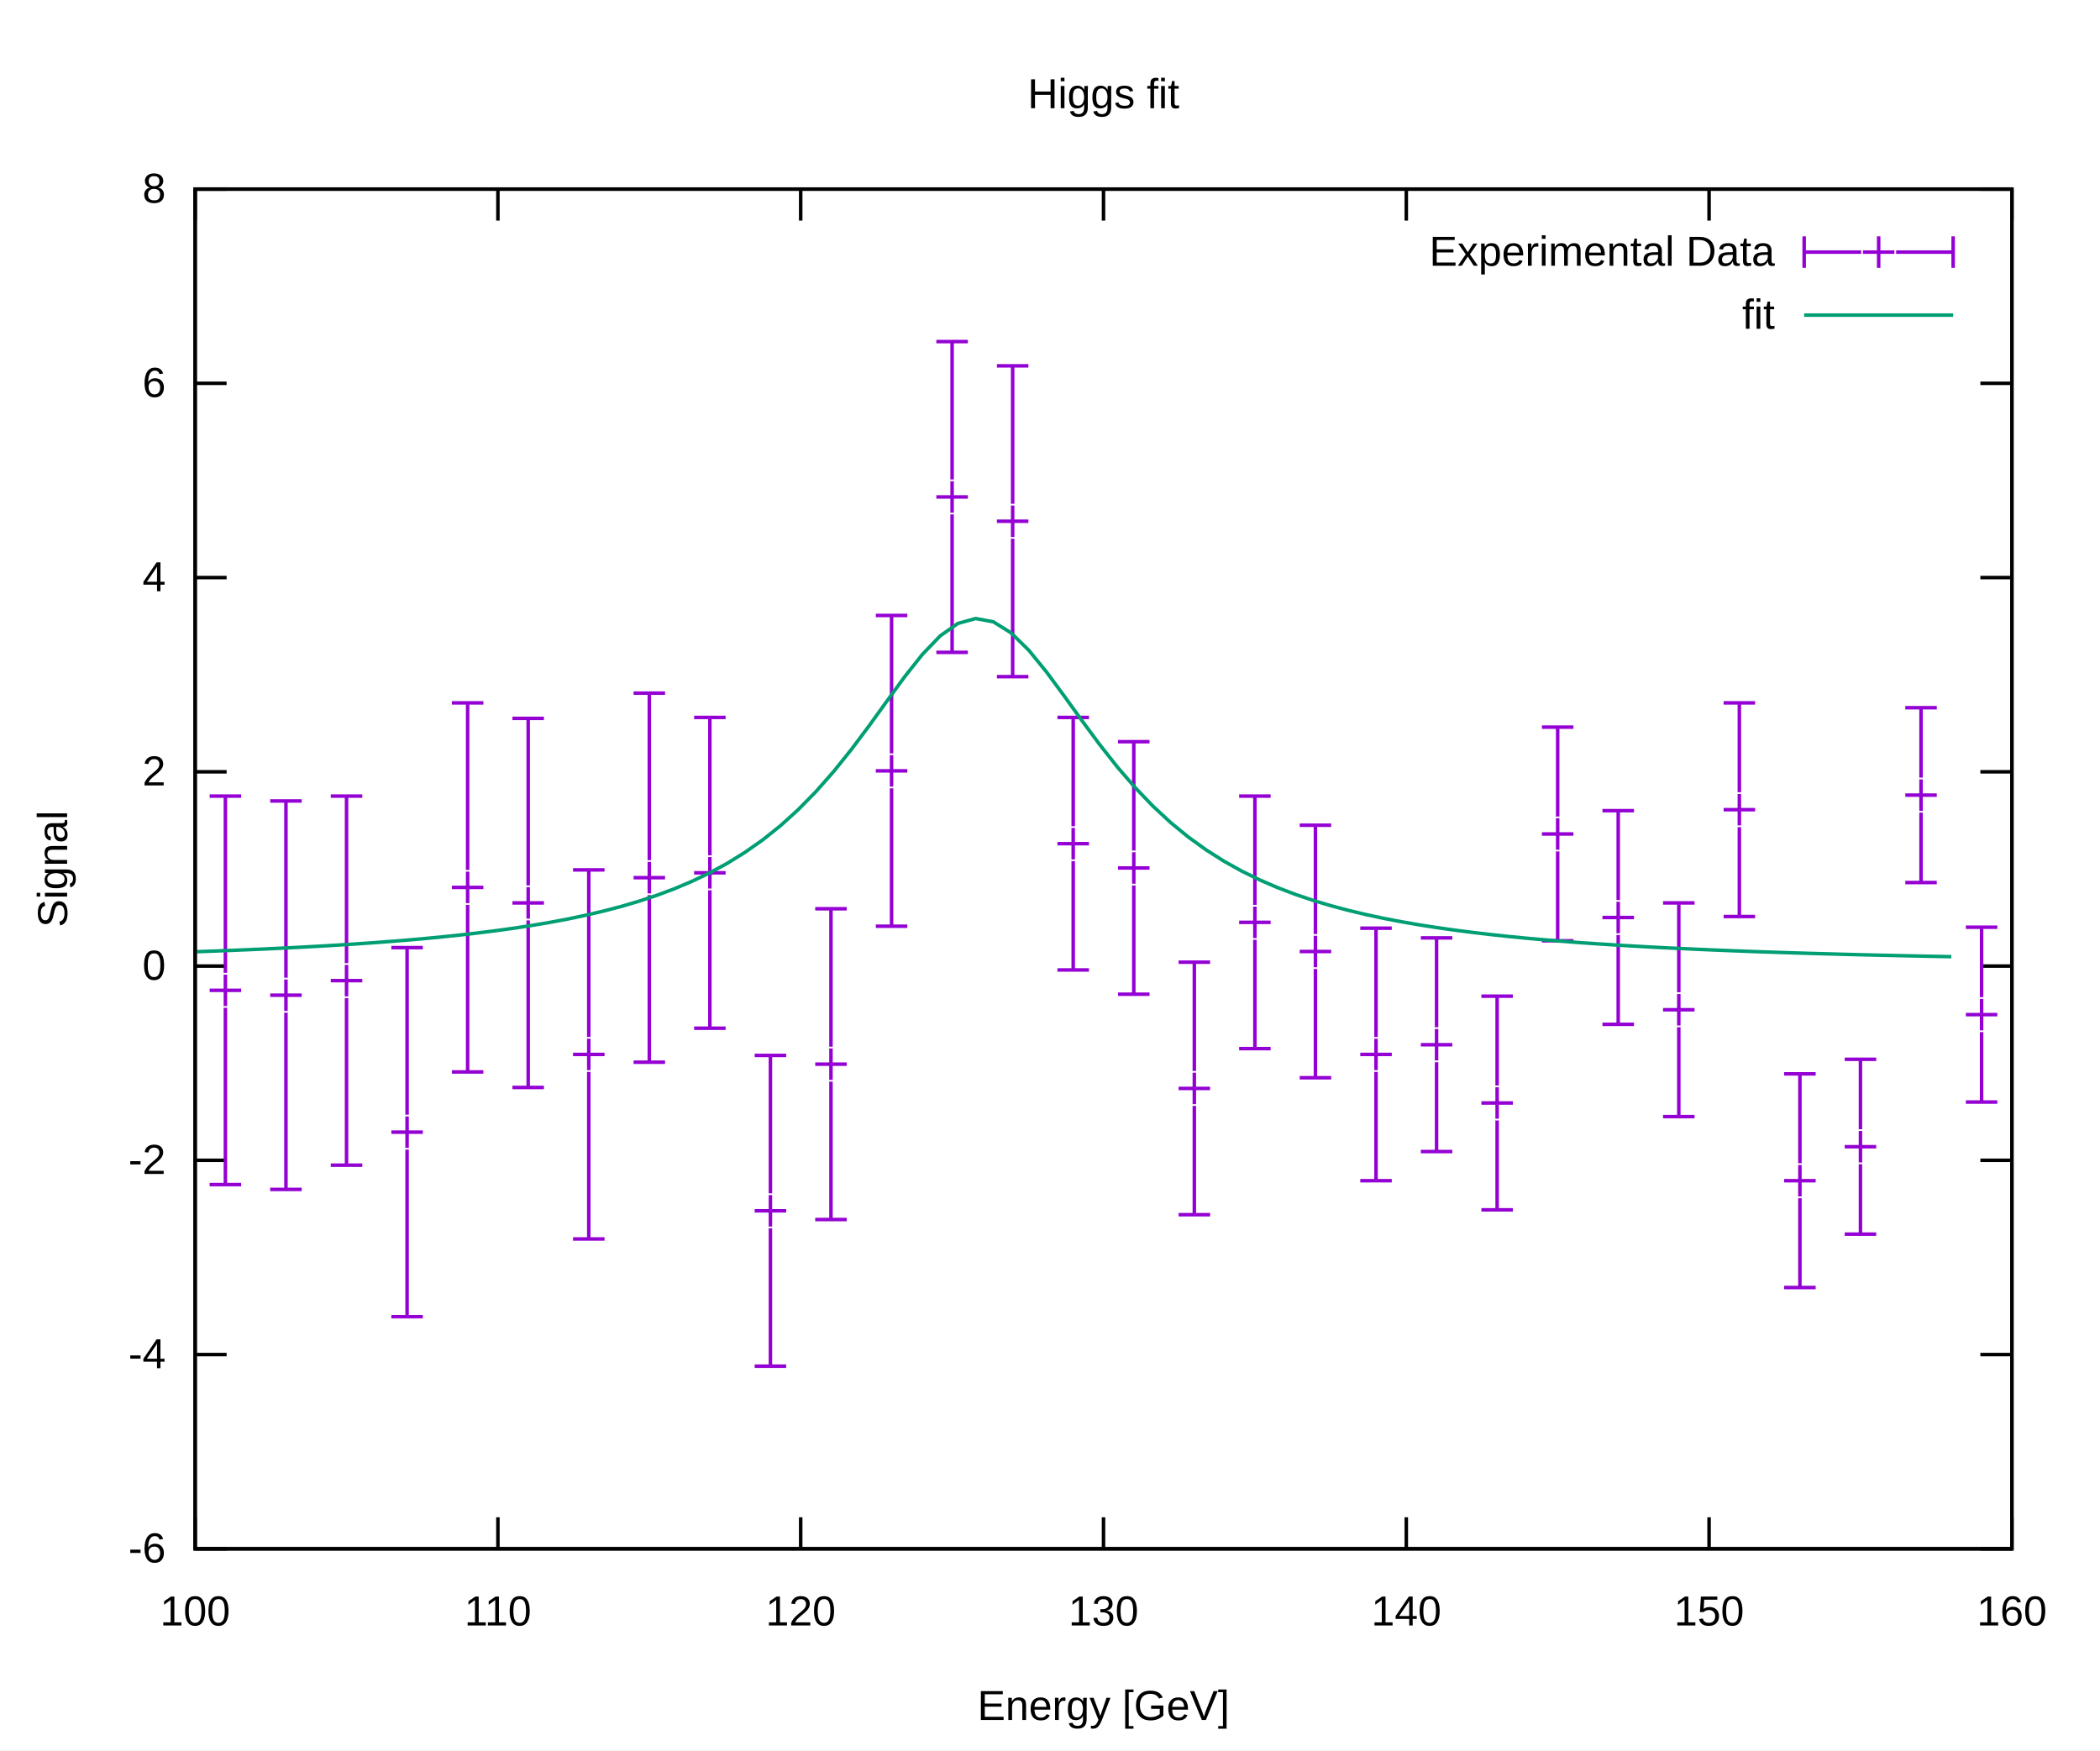
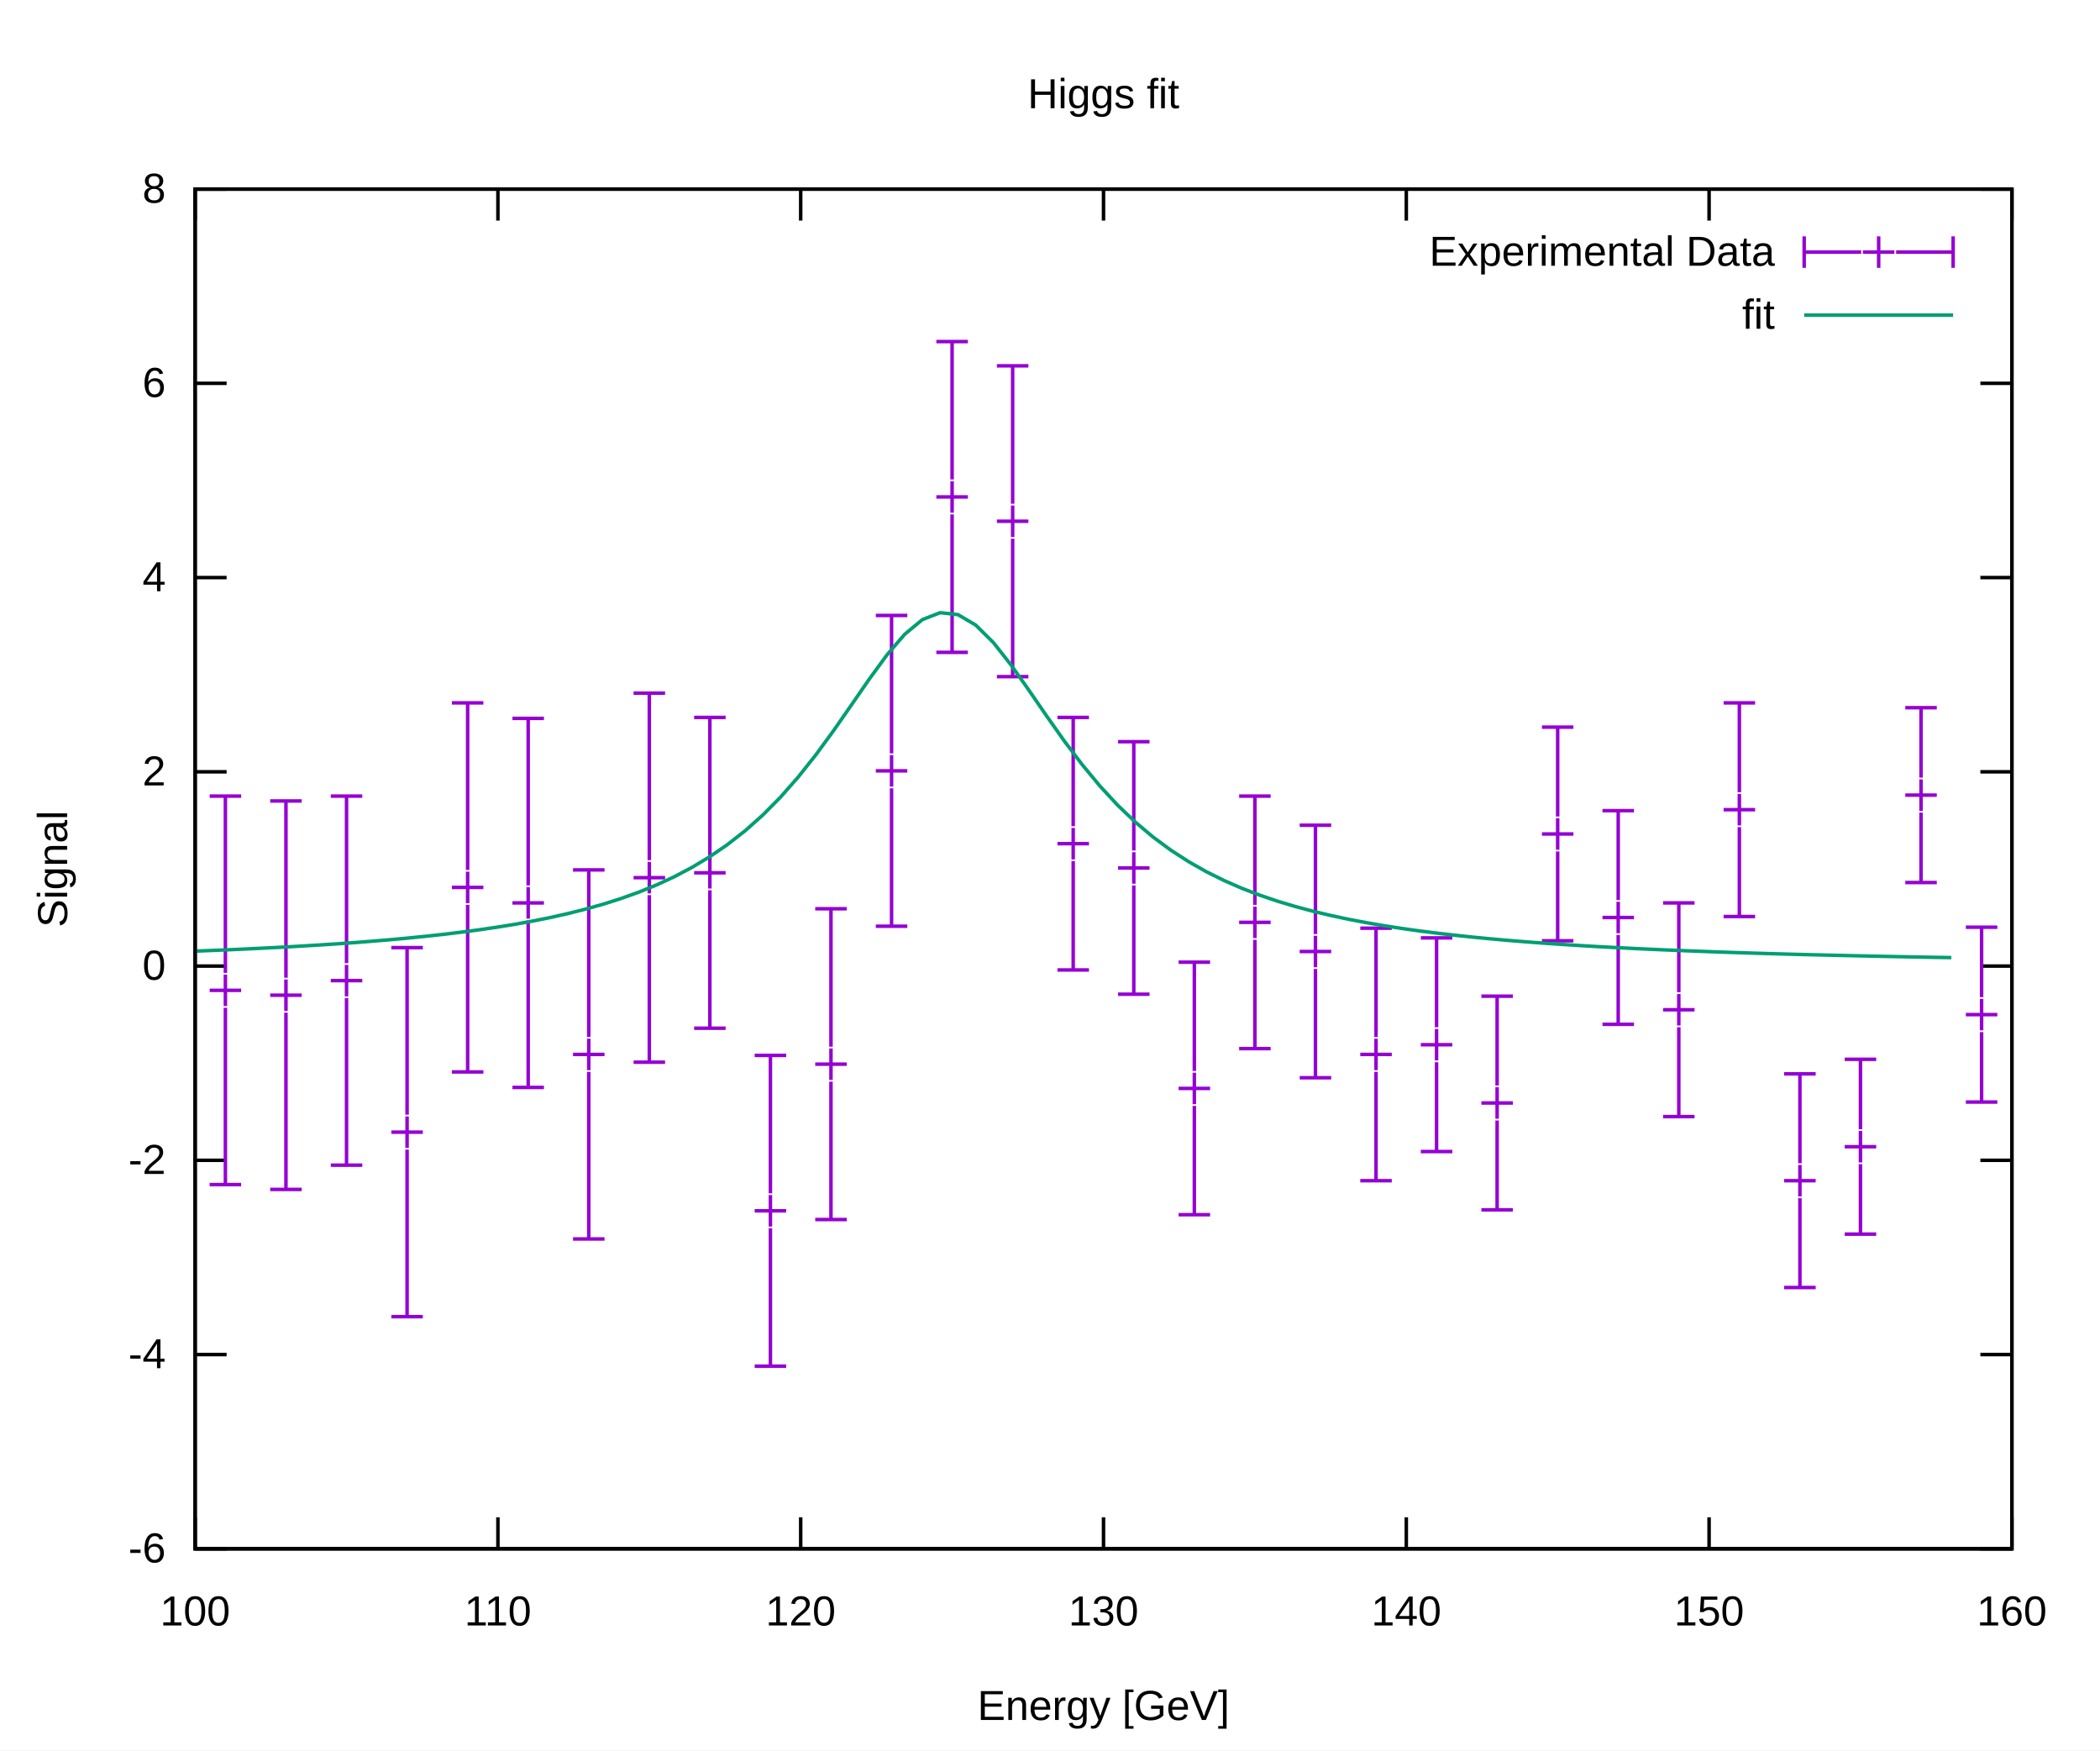
<svg xmlns="http://www.w3.org/2000/svg" xmlns:xlink="http://www.w3.org/1999/xlink" width="600" height="500" viewBox="0 0 600 500">
  <g id="gnuplot_canvas">
    <rect x="0" y="0" width="600" height="500" fill="#ffffff" />
    <defs>
      <circle id="gpDot" r="0.5" stroke-width="0.5" stroke="currentColor" />
      <path id="gpPt0" stroke-width="0.222" stroke="currentColor" d="M-1,0 h2 M0,-1 v2" />
      <path id="gpPt1" stroke-width="0.222" stroke="currentColor" d="M-1,-1 L1,1 M1,-1 L-1,1" />
      <path id="gpPt2" stroke-width="0.222" stroke="currentColor" d="M-1,0 L1,0 M0,-1 L0,1 M-1,-1 L1,1 M-1,1 L1,-1" />
      <rect id="gpPt3" stroke-width="0.222" stroke="currentColor" x="-1" y="-1" width="2" height="2" />
      <rect id="gpPt4" stroke-width="0.222" stroke="currentColor" fill="currentColor" x="-1" y="-1" width="2" height="2" />
      <circle id="gpPt5" stroke-width="0.222" stroke="currentColor" cx="0" cy="0" r="1" />
      <use xlink:href="#gpPt5" id="gpPt6" fill="currentColor" stroke="none" />
      <path id="gpPt7" stroke-width="0.222" stroke="currentColor" d="M0,-1.33 L-1.33,0.67 L1.33,0.67 z" />
      <use xlink:href="#gpPt7" id="gpPt8" fill="currentColor" stroke="none" />
      <use xlink:href="#gpPt7" id="gpPt9" stroke="currentColor" transform="rotate(180)" />
      <use xlink:href="#gpPt9" id="gpPt10" fill="currentColor" stroke="none" />
      <use xlink:href="#gpPt3" id="gpPt11" stroke="currentColor" transform="rotate(45)" />
      <use xlink:href="#gpPt11" id="gpPt12" fill="currentColor" stroke="none" />
      <path id="gpPt13" stroke-width="0.222" stroke="currentColor" d="M0,1.330 L1.265,0.411 L0.782,-1.067 L-0.782,-1.076 L-1.265,0.411 z" />
      <use xlink:href="#gpPt13" id="gpPt14" fill="currentColor" stroke="none" />
      <filter id="textbox" filterUnits="objectBoundingBox" x="0" y="0" height="1" width="1">
        <feFlood flood-color="#FFFFFF" flood-opacity="1" result="bgnd" />
        <feComposite in="SourceGraphic" in2="bgnd" operator="atop" />
      </filter>
      <filter id="greybox" filterUnits="objectBoundingBox" x="0" y="0" height="1" width="1">
        <feFlood flood-color="lightgrey" flood-opacity="1" result="grey" />
        <feComposite in="SourceGraphic" in2="grey" operator="atop" />
      </filter>
    </defs>
    <g fill="none" color="#FFFFFF" stroke="currentColor" stroke-width="1.00" stroke-linecap="butt" stroke-linejoin="miter">
</g>
    <g fill="none" color="black" stroke="currentColor" stroke-width="1.00" stroke-linecap="butt" stroke-linejoin="miter">
      <path stroke="black" d="M55.75,442.40 L64.75,442.40 M574.82,442.40 L565.82,442.40  " />
      <g transform="translate(47.36,446.30)" stroke="none" fill="black" font-family="Arial" font-size="12.00" text-anchor="end">
        <text>
          <tspan font-family="Arial">-6</tspan>
        </text>
      </g>
    </g>
    <g fill="none" color="black" stroke="currentColor" stroke-width="1.00" stroke-linecap="butt" stroke-linejoin="miter">
      <path stroke="black" d="M55.75,386.92 L64.75,386.92 M574.82,386.92 L565.82,386.92  " />
      <g transform="translate(47.36,390.82)" stroke="none" fill="black" font-family="Arial" font-size="12.00" text-anchor="end">
        <text>
          <tspan font-family="Arial">-4</tspan>
        </text>
      </g>
    </g>
    <g fill="none" color="black" stroke="currentColor" stroke-width="1.00" stroke-linecap="butt" stroke-linejoin="miter">
      <path stroke="black" d="M55.75,331.43 L64.75,331.43 M574.82,331.43 L565.82,331.43  " />
      <g transform="translate(47.36,335.33)" stroke="none" fill="black" font-family="Arial" font-size="12.00" text-anchor="end">
        <text>
          <tspan font-family="Arial">-2</tspan>
        </text>
      </g>
    </g>
    <g fill="none" color="black" stroke="currentColor" stroke-width="1.00" stroke-linecap="butt" stroke-linejoin="miter">
      <path stroke="black" d="M55.75,275.95 L64.75,275.95 M574.82,275.95 L565.82,275.95  " />
      <g transform="translate(47.36,279.85)" stroke="none" fill="black" font-family="Arial" font-size="12.00" text-anchor="end">
        <text>
          <tspan font-family="Arial"> 0</tspan>
        </text>
      </g>
    </g>
    <g fill="none" color="black" stroke="currentColor" stroke-width="1.00" stroke-linecap="butt" stroke-linejoin="miter">
      <path stroke="black" d="M55.75,220.46 L64.75,220.46 M574.82,220.46 L565.82,220.46  " />
      <g transform="translate(47.36,224.36)" stroke="none" fill="black" font-family="Arial" font-size="12.00" text-anchor="end">
        <text>
          <tspan font-family="Arial"> 2</tspan>
        </text>
      </g>
    </g>
    <g fill="none" color="black" stroke="currentColor" stroke-width="1.00" stroke-linecap="butt" stroke-linejoin="miter">
      <path stroke="black" d="M55.75,164.98 L64.75,164.98 M574.82,164.98 L565.82,164.98  " />
      <g transform="translate(47.36,168.88)" stroke="none" fill="black" font-family="Arial" font-size="12.00" text-anchor="end">
        <text>
          <tspan font-family="Arial"> 4</tspan>
        </text>
      </g>
    </g>
    <g fill="none" color="black" stroke="currentColor" stroke-width="1.00" stroke-linecap="butt" stroke-linejoin="miter">
      <path stroke="black" d="M55.75,109.49 L64.75,109.49 M574.82,109.49 L565.82,109.49  " />
      <g transform="translate(47.36,113.39)" stroke="none" fill="black" font-family="Arial" font-size="12.00" text-anchor="end">
        <text>
          <tspan font-family="Arial"> 6</tspan>
        </text>
      </g>
    </g>
    <g fill="none" color="black" stroke="currentColor" stroke-width="1.00" stroke-linecap="butt" stroke-linejoin="miter">
      <path stroke="black" d="M55.75,54.01 L64.75,54.01 M574.82,54.01 L565.82,54.01  " />
      <g transform="translate(47.36,57.91)" stroke="none" fill="black" font-family="Arial" font-size="12.00" text-anchor="end">
        <text>
          <tspan font-family="Arial"> 8</tspan>
        </text>
      </g>
    </g>
    <g fill="none" color="black" stroke="currentColor" stroke-width="1.00" stroke-linecap="butt" stroke-linejoin="miter">
      <path stroke="black" d="M55.75,442.40 L55.75,433.40 M55.75,54.01 L55.75,63.01  " />
      <g transform="translate(55.75,464.30)" stroke="none" fill="black" font-family="Arial" font-size="12.00" text-anchor="middle">
        <text>
          <tspan font-family="Arial"> 100</tspan>
        </text>
      </g>
    </g>
    <g fill="none" color="black" stroke="currentColor" stroke-width="1.00" stroke-linecap="butt" stroke-linejoin="miter">
      <path stroke="black" d="M142.26,442.40 L142.26,433.40 M142.26,54.01 L142.26,63.01  " />
      <g transform="translate(142.26,464.30)" stroke="none" fill="black" font-family="Arial" font-size="12.00" text-anchor="middle">
        <text>
          <tspan font-family="Arial"> 110</tspan>
        </text>
      </g>
    </g>
    <g fill="none" color="black" stroke="currentColor" stroke-width="1.00" stroke-linecap="butt" stroke-linejoin="miter">
      <path stroke="black" d="M228.77,442.40 L228.77,433.40 M228.77,54.01 L228.77,63.01  " />
      <g transform="translate(228.77,464.30)" stroke="none" fill="black" font-family="Arial" font-size="12.00" text-anchor="middle">
        <text>
          <tspan font-family="Arial"> 120</tspan>
        </text>
      </g>
    </g>
    <g fill="none" color="black" stroke="currentColor" stroke-width="1.00" stroke-linecap="butt" stroke-linejoin="miter">
      <path stroke="black" d="M315.29,442.40 L315.29,433.40 M315.29,54.01 L315.29,63.01  " />
      <g transform="translate(315.29,464.30)" stroke="none" fill="black" font-family="Arial" font-size="12.00" text-anchor="middle">
        <text>
          <tspan font-family="Arial"> 130</tspan>
        </text>
      </g>
    </g>
    <g fill="none" color="black" stroke="currentColor" stroke-width="1.00" stroke-linecap="butt" stroke-linejoin="miter">
      <path stroke="black" d="M401.80,442.40 L401.80,433.40 M401.80,54.01 L401.80,63.01  " />
      <g transform="translate(401.80,464.30)" stroke="none" fill="black" font-family="Arial" font-size="12.00" text-anchor="middle">
        <text>
          <tspan font-family="Arial"> 140</tspan>
        </text>
      </g>
    </g>
    <g fill="none" color="black" stroke="currentColor" stroke-width="1.00" stroke-linecap="butt" stroke-linejoin="miter">
      <path stroke="black" d="M488.31,442.40 L488.31,433.40 M488.31,54.01 L488.31,63.01  " />
      <g transform="translate(488.31,464.30)" stroke="none" fill="black" font-family="Arial" font-size="12.00" text-anchor="middle">
        <text>
          <tspan font-family="Arial"> 150</tspan>
        </text>
      </g>
    </g>
    <g fill="none" color="black" stroke="currentColor" stroke-width="1.00" stroke-linecap="butt" stroke-linejoin="miter">
      <path stroke="black" d="M574.82,442.40 L574.82,433.40 M574.82,54.01 L574.82,63.01  " />
      <g transform="translate(574.82,464.30)" stroke="none" fill="black" font-family="Arial" font-size="12.00" text-anchor="middle">
        <text>
          <tspan font-family="Arial"> 160</tspan>
        </text>
      </g>
    </g>
    <g fill="none" color="black" stroke="currentColor" stroke-width="1.00" stroke-linecap="butt" stroke-linejoin="miter">
</g>
    <g fill="none" color="black" stroke="currentColor" stroke-width="1.00" stroke-linecap="butt" stroke-linejoin="miter">
      <path stroke="black" d="M55.75,54.01 L55.75,442.40 L574.82,442.40 L574.82,54.01 L55.75,54.01 Z  " />
    </g>
    <g fill="none" color="black" stroke="currentColor" stroke-width="1.00" stroke-linecap="butt" stroke-linejoin="miter">
</g>
    <g id="gnuplot_plot_1">
      <g fill="none" color="black" stroke="currentColor" stroke-width="1.00" stroke-linecap="butt" stroke-linejoin="miter">
        <g transform="translate(507.09,75.91)" stroke="none" fill="black" font-family="Arial" font-size="12.00" text-anchor="end">
          <text>
            <tspan font-family="Arial">Experimental Data</tspan>
          </text>
        </g>
      </g>
      <g fill="none" color="black" stroke="currentColor" stroke-width="1.00" stroke-linecap="butt" stroke-linejoin="miter">
        <path stroke="rgb(148,   0, 211)" d="M515.48,72.01 L558.04,72.01 M515.48,67.51 L515.48,76.51 M558.04,67.51 L558.04,76.51 M64.40,338.37 L64.40,227.40   M59.90,338.37 L68.90,338.37 M59.90,227.40 L68.90,227.40 M81.70,339.75 L81.70,228.79 M77.20,339.75 L86.20,339.75   M77.20,228.79 L86.20,228.79 M99.01,332.82 L99.01,227.40 M94.51,332.82 L103.51,332.82 M94.51,227.40 L103.51,227.40   M116.31,376.10 L116.31,270.68 M111.81,376.10 L120.81,376.10 M111.81,270.68 L120.81,270.68 M133.61,306.19 L133.61,200.77   M129.11,306.19 L138.11,306.19 M129.11,200.77 L138.11,200.77 M150.91,310.62 L150.91,205.20 M146.41,310.62 L155.41,310.62   M146.41,205.20 L155.41,205.20 M168.22,353.90 L168.22,248.48 M163.72,353.90 L172.72,353.90 M163.72,248.48 L172.72,248.48   M185.52,303.41 L185.52,197.99 M181.02,303.41 L190.02,303.41 M181.02,197.99 L190.02,197.99 M202.82,293.70 L202.82,204.93   M198.32,293.70 L207.32,293.70 M198.32,204.93 L207.32,204.93 M220.12,390.24 L220.12,301.47 M215.62,390.24 L224.62,390.24   M215.62,301.47 L224.62,301.47 M237.42,348.35 L237.42,259.58 M232.92,348.35 L241.92,348.35 M232.92,259.58 L241.92,259.58   M254.73,264.57 L254.73,175.80 M250.23,264.57 L259.23,264.57 M250.23,175.80 L259.23,175.80 M272.03,186.34 L272.03,97.57   M267.53,186.34 L276.53,186.34 M267.53,97.57 L276.53,97.57 M289.33,193.28 L289.33,104.50 M284.83,193.28 L293.83,193.28   M284.83,104.50 L293.83,104.50 M306.63,277.06 L306.63,204.93 M302.13,277.06 L311.13,277.06 M302.13,204.93 L311.13,204.93   M323.94,283.99 L323.94,211.86 M319.44,283.99 L328.44,283.99 M319.44,211.86 L328.44,211.86 M341.24,346.97 L341.24,274.84   M336.74,346.97 L345.74,346.97 M336.74,274.84 L345.74,274.84 M358.54,299.53 L358.54,227.40 M354.04,299.53 L363.04,299.53   M354.04,227.40 L363.04,227.40 M375.84,307.85 L375.84,235.72 M371.34,307.85 L380.34,307.85 M371.34,235.72 L380.34,235.72   M393.15,337.26 L393.15,265.13 M388.65,337.26 L397.65,337.26 M388.65,265.13 L397.65,265.13 M410.45,328.93 L410.45,267.90   M405.95,328.93 L414.95,328.93 M405.95,267.90 L414.95,267.90 M427.75,345.58 L427.75,284.55 M423.25,345.58 L432.25,345.58   M423.25,284.55 L432.25,284.55 M445.05,268.73 L445.05,207.70 M440.55,268.73 L449.55,268.73 M440.55,207.70 L449.55,207.70   M462.35,292.59 L462.35,231.56 M457.85,292.59 L466.85,292.59 M457.85,231.56 L466.85,231.56 M479.66,318.95 L479.66,257.91   M475.16,318.95 L484.16,318.95 M475.16,257.91 L484.16,257.91 M496.96,261.80 L496.96,200.77 M492.46,261.80 L501.46,261.80   M492.46,200.77 L501.46,200.77 M514.26,367.77 L514.26,306.74 M509.76,367.77 L518.76,367.77 M509.76,306.74 L518.76,306.74   M531.56,352.52 L531.56,302.58 M527.06,352.52 L536.06,352.52 M527.06,302.58 L536.06,302.58 M548.87,252.09 L548.87,202.15   M544.37,252.09 L553.37,252.09 M544.37,202.15 L553.37,202.15 M566.17,314.79 L566.17,264.85 M561.67,314.79 L570.67,314.79   M561.67,264.85 L570.67,264.85  " />
      </g>
      <g fill="none" color="black" stroke="currentColor" stroke-width="1.00" stroke-linecap="butt" stroke-linejoin="miter">
        <use xlink:href="#gpPt6" transform="translate(64.40,282.88) scale(4.50)" color="#FFFFFF" />
      </g>
      <g fill="none" color="black" stroke="currentColor" stroke-width="1.00" stroke-linecap="butt" stroke-linejoin="miter">
        <use xlink:href="#gpPt0" transform="translate(64.40,282.88) scale(4.50)" color="rgb(148,   0, 211)" />
        <use xlink:href="#gpPt6" transform="translate(81.70,284.27) scale(4.50)" color="#FFFFFF" />
      </g>
      <g fill="none" color="black" stroke="currentColor" stroke-width="1.00" stroke-linecap="butt" stroke-linejoin="miter">
        <use xlink:href="#gpPt0" transform="translate(81.70,284.27) scale(4.50)" color="rgb(148,   0, 211)" />
        <use xlink:href="#gpPt6" transform="translate(99.01,280.11) scale(4.50)" color="#FFFFFF" />
      </g>
      <g fill="none" color="black" stroke="currentColor" stroke-width="1.00" stroke-linecap="butt" stroke-linejoin="miter">
        <use xlink:href="#gpPt0" transform="translate(99.01,280.11) scale(4.50)" color="rgb(148,   0, 211)" />
        <use xlink:href="#gpPt6" transform="translate(116.31,323.39) scale(4.50)" color="#FFFFFF" />
      </g>
      <g fill="none" color="black" stroke="currentColor" stroke-width="1.00" stroke-linecap="butt" stroke-linejoin="miter">
        <use xlink:href="#gpPt0" transform="translate(116.31,323.39) scale(4.50)" color="rgb(148,   0, 211)" />
        <use xlink:href="#gpPt6" transform="translate(133.61,253.48) scale(4.50)" color="#FFFFFF" />
      </g>
      <g fill="none" color="black" stroke="currentColor" stroke-width="1.00" stroke-linecap="butt" stroke-linejoin="miter">
        <use xlink:href="#gpPt0" transform="translate(133.61,253.48) scale(4.50)" color="rgb(148,   0, 211)" />
        <use xlink:href="#gpPt6" transform="translate(150.91,257.91) scale(4.50)" color="#FFFFFF" />
      </g>
      <g fill="none" color="black" stroke="currentColor" stroke-width="1.00" stroke-linecap="butt" stroke-linejoin="miter">
        <use xlink:href="#gpPt0" transform="translate(150.91,257.91) scale(4.50)" color="rgb(148,   0, 211)" />
        <use xlink:href="#gpPt6" transform="translate(168.22,301.19) scale(4.50)" color="#FFFFFF" />
      </g>
      <g fill="none" color="black" stroke="currentColor" stroke-width="1.00" stroke-linecap="butt" stroke-linejoin="miter">
        <use xlink:href="#gpPt0" transform="translate(168.22,301.19) scale(4.50)" color="rgb(148,   0, 211)" />
        <use xlink:href="#gpPt6" transform="translate(185.52,250.70) scale(4.50)" color="#FFFFFF" />
      </g>
      <g fill="none" color="black" stroke="currentColor" stroke-width="1.00" stroke-linecap="butt" stroke-linejoin="miter">
        <use xlink:href="#gpPt0" transform="translate(185.52,250.70) scale(4.50)" color="rgb(148,   0, 211)" />
        <use xlink:href="#gpPt6" transform="translate(202.82,249.31) scale(4.50)" color="#FFFFFF" />
      </g>
      <g fill="none" color="black" stroke="currentColor" stroke-width="1.00" stroke-linecap="butt" stroke-linejoin="miter">
        <use xlink:href="#gpPt0" transform="translate(202.82,249.31) scale(4.50)" color="rgb(148,   0, 211)" />
        <use xlink:href="#gpPt6" transform="translate(220.12,345.86) scale(4.50)" color="#FFFFFF" />
      </g>
      <g fill="none" color="black" stroke="currentColor" stroke-width="1.00" stroke-linecap="butt" stroke-linejoin="miter">
        <use xlink:href="#gpPt0" transform="translate(220.12,345.86) scale(4.50)" color="rgb(148,   0, 211)" />
        <use xlink:href="#gpPt6" transform="translate(237.42,303.97) scale(4.50)" color="#FFFFFF" />
      </g>
      <g fill="none" color="black" stroke="currentColor" stroke-width="1.00" stroke-linecap="butt" stroke-linejoin="miter">
        <use xlink:href="#gpPt0" transform="translate(237.42,303.97) scale(4.50)" color="rgb(148,   0, 211)" />
        <use xlink:href="#gpPt6" transform="translate(254.73,220.19) scale(4.50)" color="#FFFFFF" />
      </g>
      <g fill="none" color="black" stroke="currentColor" stroke-width="1.00" stroke-linecap="butt" stroke-linejoin="miter">
        <use xlink:href="#gpPt0" transform="translate(254.73,220.19) scale(4.50)" color="rgb(148,   0, 211)" />
        <use xlink:href="#gpPt6" transform="translate(272.03,141.95) scale(4.50)" color="#FFFFFF" />
      </g>
      <g fill="none" color="black" stroke="currentColor" stroke-width="1.00" stroke-linecap="butt" stroke-linejoin="miter">
        <use xlink:href="#gpPt0" transform="translate(272.03,141.95) scale(4.50)" color="rgb(148,   0, 211)" />
        <use xlink:href="#gpPt6" transform="translate(289.33,148.89) scale(4.50)" color="#FFFFFF" />
      </g>
      <g fill="none" color="black" stroke="currentColor" stroke-width="1.00" stroke-linecap="butt" stroke-linejoin="miter">
        <use xlink:href="#gpPt0" transform="translate(289.33,148.89) scale(4.50)" color="rgb(148,   0, 211)" />
        <use xlink:href="#gpPt6" transform="translate(306.63,240.99) scale(4.50)" color="#FFFFFF" />
      </g>
      <g fill="none" color="black" stroke="currentColor" stroke-width="1.00" stroke-linecap="butt" stroke-linejoin="miter">
        <use xlink:href="#gpPt0" transform="translate(306.63,240.99) scale(4.50)" color="rgb(148,   0, 211)" />
        <use xlink:href="#gpPt6" transform="translate(323.94,247.93) scale(4.50)" color="#FFFFFF" />
      </g>
      <g fill="none" color="black" stroke="currentColor" stroke-width="1.00" stroke-linecap="butt" stroke-linejoin="miter">
        <use xlink:href="#gpPt0" transform="translate(323.94,247.93) scale(4.50)" color="rgb(148,   0, 211)" />
        <use xlink:href="#gpPt6" transform="translate(341.24,310.90) scale(4.50)" color="#FFFFFF" />
      </g>
      <g fill="none" color="black" stroke="currentColor" stroke-width="1.00" stroke-linecap="butt" stroke-linejoin="miter">
        <use xlink:href="#gpPt0" transform="translate(341.24,310.90) scale(4.50)" color="rgb(148,   0, 211)" />
        <use xlink:href="#gpPt6" transform="translate(358.54,263.46) scale(4.50)" color="#FFFFFF" />
      </g>
      <g fill="none" color="black" stroke="currentColor" stroke-width="1.00" stroke-linecap="butt" stroke-linejoin="miter">
        <use xlink:href="#gpPt0" transform="translate(358.54,263.46) scale(4.50)" color="rgb(148,   0, 211)" />
        <use xlink:href="#gpPt6" transform="translate(375.84,271.79) scale(4.50)" color="#FFFFFF" />
      </g>
      <g fill="none" color="black" stroke="currentColor" stroke-width="1.00" stroke-linecap="butt" stroke-linejoin="miter">
        <use xlink:href="#gpPt0" transform="translate(375.84,271.79) scale(4.50)" color="rgb(148,   0, 211)" />
        <use xlink:href="#gpPt6" transform="translate(393.15,301.19) scale(4.50)" color="#FFFFFF" />
      </g>
      <g fill="none" color="black" stroke="currentColor" stroke-width="1.00" stroke-linecap="butt" stroke-linejoin="miter">
        <use xlink:href="#gpPt0" transform="translate(393.15,301.19) scale(4.50)" color="rgb(148,   0, 211)" />
        <use xlink:href="#gpPt6" transform="translate(410.45,298.42) scale(4.50)" color="#FFFFFF" />
      </g>
      <g fill="none" color="black" stroke="currentColor" stroke-width="1.00" stroke-linecap="butt" stroke-linejoin="miter">
        <use xlink:href="#gpPt0" transform="translate(410.45,298.42) scale(4.50)" color="rgb(148,   0, 211)" />
        <use xlink:href="#gpPt6" transform="translate(427.75,315.06) scale(4.50)" color="#FFFFFF" />
      </g>
      <g fill="none" color="black" stroke="currentColor" stroke-width="1.00" stroke-linecap="butt" stroke-linejoin="miter">
        <use xlink:href="#gpPt0" transform="translate(427.75,315.06) scale(4.50)" color="rgb(148,   0, 211)" />
        <use xlink:href="#gpPt6" transform="translate(445.05,238.22) scale(4.50)" color="#FFFFFF" />
      </g>
      <g fill="none" color="black" stroke="currentColor" stroke-width="1.00" stroke-linecap="butt" stroke-linejoin="miter">
        <use xlink:href="#gpPt0" transform="translate(445.05,238.22) scale(4.50)" color="rgb(148,   0, 211)" />
        <use xlink:href="#gpPt6" transform="translate(462.35,262.08) scale(4.50)" color="#FFFFFF" />
      </g>
      <g fill="none" color="black" stroke="currentColor" stroke-width="1.00" stroke-linecap="butt" stroke-linejoin="miter">
        <use xlink:href="#gpPt0" transform="translate(462.35,262.08) scale(4.50)" color="rgb(148,   0, 211)" />
        <use xlink:href="#gpPt6" transform="translate(479.66,288.43) scale(4.50)" color="#FFFFFF" />
      </g>
      <g fill="none" color="black" stroke="currentColor" stroke-width="1.00" stroke-linecap="butt" stroke-linejoin="miter">
        <use xlink:href="#gpPt0" transform="translate(479.66,288.43) scale(4.50)" color="rgb(148,   0, 211)" />
        <use xlink:href="#gpPt6" transform="translate(496.96,231.28) scale(4.50)" color="#FFFFFF" />
      </g>
      <g fill="none" color="black" stroke="currentColor" stroke-width="1.00" stroke-linecap="butt" stroke-linejoin="miter">
        <use xlink:href="#gpPt0" transform="translate(496.96,231.28) scale(4.50)" color="rgb(148,   0, 211)" />
        <use xlink:href="#gpPt6" transform="translate(514.26,337.26) scale(4.50)" color="#FFFFFF" />
      </g>
      <g fill="none" color="black" stroke="currentColor" stroke-width="1.00" stroke-linecap="butt" stroke-linejoin="miter">
        <use xlink:href="#gpPt0" transform="translate(514.26,337.26) scale(4.50)" color="rgb(148,   0, 211)" />
        <use xlink:href="#gpPt6" transform="translate(531.56,327.55) scale(4.50)" color="#FFFFFF" />
      </g>
      <g fill="none" color="black" stroke="currentColor" stroke-width="1.00" stroke-linecap="butt" stroke-linejoin="miter">
        <use xlink:href="#gpPt0" transform="translate(531.56,327.55) scale(4.50)" color="rgb(148,   0, 211)" />
        <use xlink:href="#gpPt6" transform="translate(548.87,227.12) scale(4.50)" color="#FFFFFF" />
      </g>
      <g fill="none" color="black" stroke="currentColor" stroke-width="1.00" stroke-linecap="butt" stroke-linejoin="miter">
        <use xlink:href="#gpPt0" transform="translate(548.87,227.12) scale(4.50)" color="rgb(148,   0, 211)" />
        <use xlink:href="#gpPt6" transform="translate(566.17,289.82) scale(4.50)" color="#FFFFFF" />
      </g>
      <g fill="none" color="black" stroke="currentColor" stroke-width="1.00" stroke-linecap="butt" stroke-linejoin="miter">
        <use xlink:href="#gpPt0" transform="translate(566.17,289.82) scale(4.50)" color="rgb(148,   0, 211)" />
        <use xlink:href="#gpPt6" transform="translate(536.76,72.01) scale(4.50)" color="#FFFFFF" />
      </g>
      <g fill="none" color="black" stroke="currentColor" stroke-width="1.00" stroke-linecap="butt" stroke-linejoin="miter">
        <use xlink:href="#gpPt0" transform="translate(536.76,72.01) scale(4.50)" color="rgb(148,   0, 211)" />
      </g>
    </g>
    <g id="gnuplot_plot_2">
      <g fill="none" color="black" stroke="currentColor" stroke-width="1.00" stroke-linecap="butt" stroke-linejoin="miter">
        <g transform="translate(507.09,93.91)" stroke="none" fill="black" font-family="Arial" font-size="12.00" text-anchor="end">
          <text>
            <tspan font-family="Arial">fit</tspan>
          </text>
        </g>
      </g>
      <g fill="none" color="black" stroke="currentColor" stroke-width="1.00" stroke-linecap="butt" stroke-linejoin="miter">
-         <path stroke="rgb(  0, 158, 115)" d="M515.48,90.01 L558.04,90.01 M55.75,271.86 L60.82,271.68 L65.89,271.48 L70.96,271.27 L76.02,271.05 L81.09,270.81   L86.16,270.55 L91.23,270.27 L96.30,269.97 L101.37,269.65 L106.43,269.30 L111.50,268.92 L116.57,268.51 L121.64,268.06   L126.71,267.57 L131.78,267.04 L136.84,266.45 L141.91,265.81 L146.98,265.11 L152.05,264.33 L157.12,263.47 L162.19,262.52   L167.25,261.45 L172.32,260.27 L177.39,258.95 L182.46,257.46 L187.53,255.79 L192.60,253.90 L197.66,251.76 L202.73,249.34   L207.80,246.59 L212.87,243.45 L217.94,239.89 L223.01,235.84 L228.07,231.26 L233.14,226.10 L238.21,220.35 L243.28,214.04   L248.35,207.27 L253.42,200.24 L258.48,193.30 L263.55,186.91 L268.62,181.64 L273.69,178.08 L278.76,176.68 L283.83,177.62   L288.89,180.79 L293.96,185.76 L299.03,191.98 L304.10,198.86 L309.17,205.90 L314.24,212.74 L319.30,219.15 L324.37,225.02   L329.44,230.29 L334.51,234.99 L339.58,239.14 L344.65,242.79 L349.71,246.00 L354.78,248.82 L359.85,251.31 L364.92,253.50   L369.99,255.43 L375.06,257.15 L380.13,258.67 L385.19,260.02 L390.26,261.23 L395.33,262.32 L400.40,263.29 L405.47,264.17   L410.54,264.96 L415.60,265.68 L420.67,266.33 L425.74,266.93 L430.81,267.47 L435.88,267.97 L440.95,268.42 L446.01,268.84   L451.08,269.23 L456.15,269.58 L461.22,269.91 L466.29,270.21 L471.36,270.50 L476.42,270.76 L481.49,271.00 L486.56,271.23   L491.63,271.44 L496.70,271.64 L501.77,271.83 L506.83,272.00 L511.90,272.16 L516.97,272.32 L522.04,272.46 L527.11,272.60   L532.18,272.73 L537.24,272.85 L542.31,272.96 L547.38,273.07 L552.45,273.17 L557.52,273.27  " />
+         <path stroke="rgb(  0, 158, 115)" d="M515.48,90.01 L558.04,90.01 M55.75,271.68 L60.82,271.48 L65.89,271.27 L70.96,271.04 L76.02,270.79 L81.09,270.53   L86.16,270.24 L91.23,269.93 L96.30,269.60 L101.37,269.24 L106.43,268.84 L111.50,268.42 L116.57,267.95 L121.64,267.44   L126.71,266.89 L131.78,266.27 L136.84,265.60 L141.91,264.86 L146.98,264.04 L152.05,263.12 L157.12,262.11 L162.19,260.97   L167.25,259.70 L172.32,258.28 L177.39,256.67 L182.46,254.86 L187.53,252.80 L192.60,250.46 L197.66,247.79 L202.73,244.75   L207.80,241.28 L212.87,237.32 L217.94,232.81 L223.01,227.69 L228.07,221.94 L233.14,215.56 L238.21,208.64 L243.28,201.34   L248.35,194.00 L253.42,187.07 L258.48,181.18 L263.55,176.98 L268.62,175.01 L273.69,175.56 L278.76,178.54 L283.83,183.55   L288.89,189.97 L293.96,197.14 L299.03,204.51 L304.10,211.68 L309.17,218.38 L314.24,224.50 L319.30,229.97 L324.37,234.82   L329.44,239.09 L334.51,242.83 L339.58,246.11 L344.65,248.99 L349.71,251.50 L354.78,253.72 L359.85,255.67 L364.92,257.39   L369.99,258.91 L375.06,260.27 L380.13,261.48 L385.19,262.56 L390.26,263.53 L395.33,264.40 L400.40,265.19 L405.47,265.90   L410.54,266.54 L415.60,267.13 L420.67,267.67 L425.74,268.16 L430.81,268.61 L435.88,269.02 L440.95,269.40 L446.01,269.75   L451.08,270.07 L456.15,270.37 L461.22,270.64 L466.29,270.90 L471.36,271.14 L476.42,271.36 L481.49,271.57 L486.56,271.76   L491.63,271.95 L496.70,272.12 L501.77,272.28 L506.83,272.43 L511.90,272.57 L516.97,272.70 L522.04,272.82 L527.11,272.94   L532.18,273.05 L537.24,273.16 L542.31,273.26 L547.38,273.36 L552.45,273.45 L557.52,273.53  " />
      </g>
    </g>
    <g fill="none" color="#FFFFFF" stroke="rgb(  0, 158, 115)" stroke-width="2.00" stroke-linecap="butt" stroke-linejoin="miter">
</g>
    <g fill="none" color="black" stroke="currentColor" stroke-width="2.00" stroke-linecap="butt" stroke-linejoin="miter">
</g>
    <g fill="none" color="black" stroke="black" stroke-width="1.00" stroke-linecap="butt" stroke-linejoin="miter">
</g>
    <g fill="none" color="black" stroke="currentColor" stroke-width="1.00" stroke-linecap="butt" stroke-linejoin="miter">
      <path stroke="black" d="M55.75,54.01 L55.75,442.40 L574.82,442.40 L574.82,54.01 L55.75,54.01 Z  " />
      <g transform="translate(19.18,248.21) rotate(270.00)" stroke="none" fill="black" font-family="Arial" font-size="12.00" text-anchor="middle">
        <text>
          <tspan font-family="Arial">Signal</tspan>
        </text>
      </g>
    </g>
    <g fill="none" color="black" stroke="currentColor" stroke-width="1.00" stroke-linecap="butt" stroke-linejoin="miter">
      <g transform="translate(315.28,491.30)" stroke="none" fill="black" font-family="Arial" font-size="12.00" text-anchor="middle">
        <text>
          <tspan font-family="Arial">Energy [GeV]</tspan>
        </text>
      </g>
    </g>
    <g fill="none" color="black" stroke="currentColor" stroke-width="1.00" stroke-linecap="butt" stroke-linejoin="miter">
</g>
    <g fill="none" color="black" stroke="currentColor" stroke-width="1.00" stroke-linecap="butt" stroke-linejoin="miter">
      <g transform="translate(315.28,30.91)" stroke="none" fill="black" font-family="Arial" font-size="12.00" text-anchor="middle">
        <text>
          <tspan font-family="Arial">Higgs fit</tspan>
        </text>
      </g>
    </g>
    <g fill="none" color="black" stroke="currentColor" stroke-width="1.00" stroke-linecap="butt" stroke-linejoin="miter">
</g>
  </g>
</svg>
